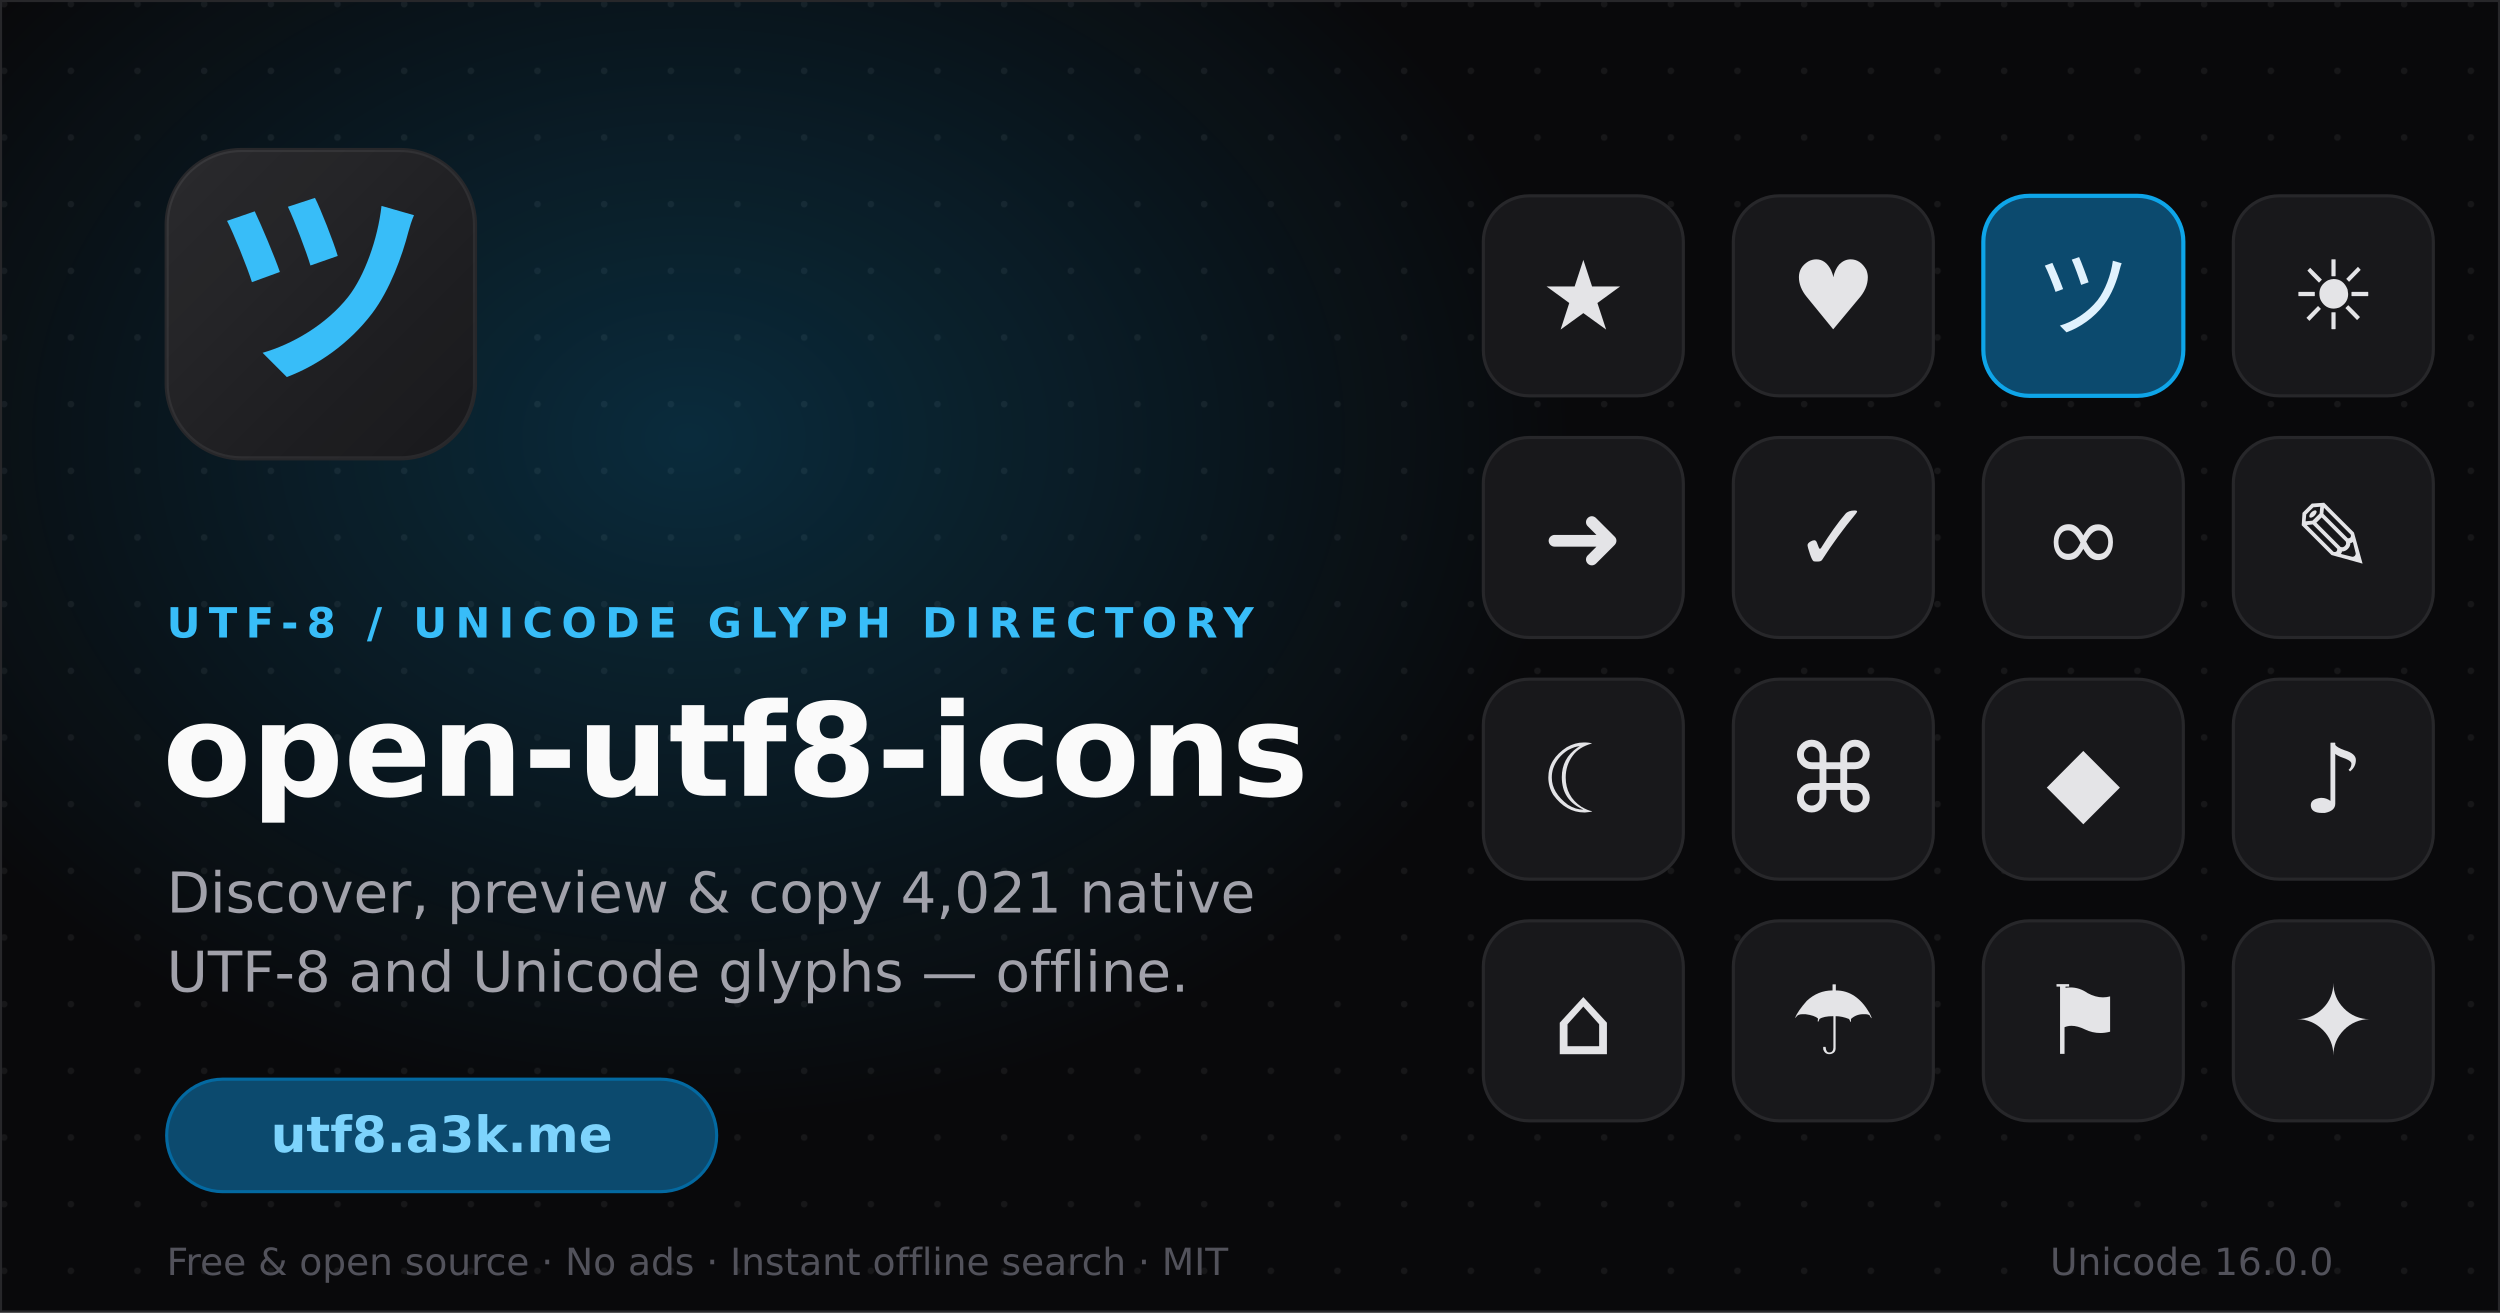
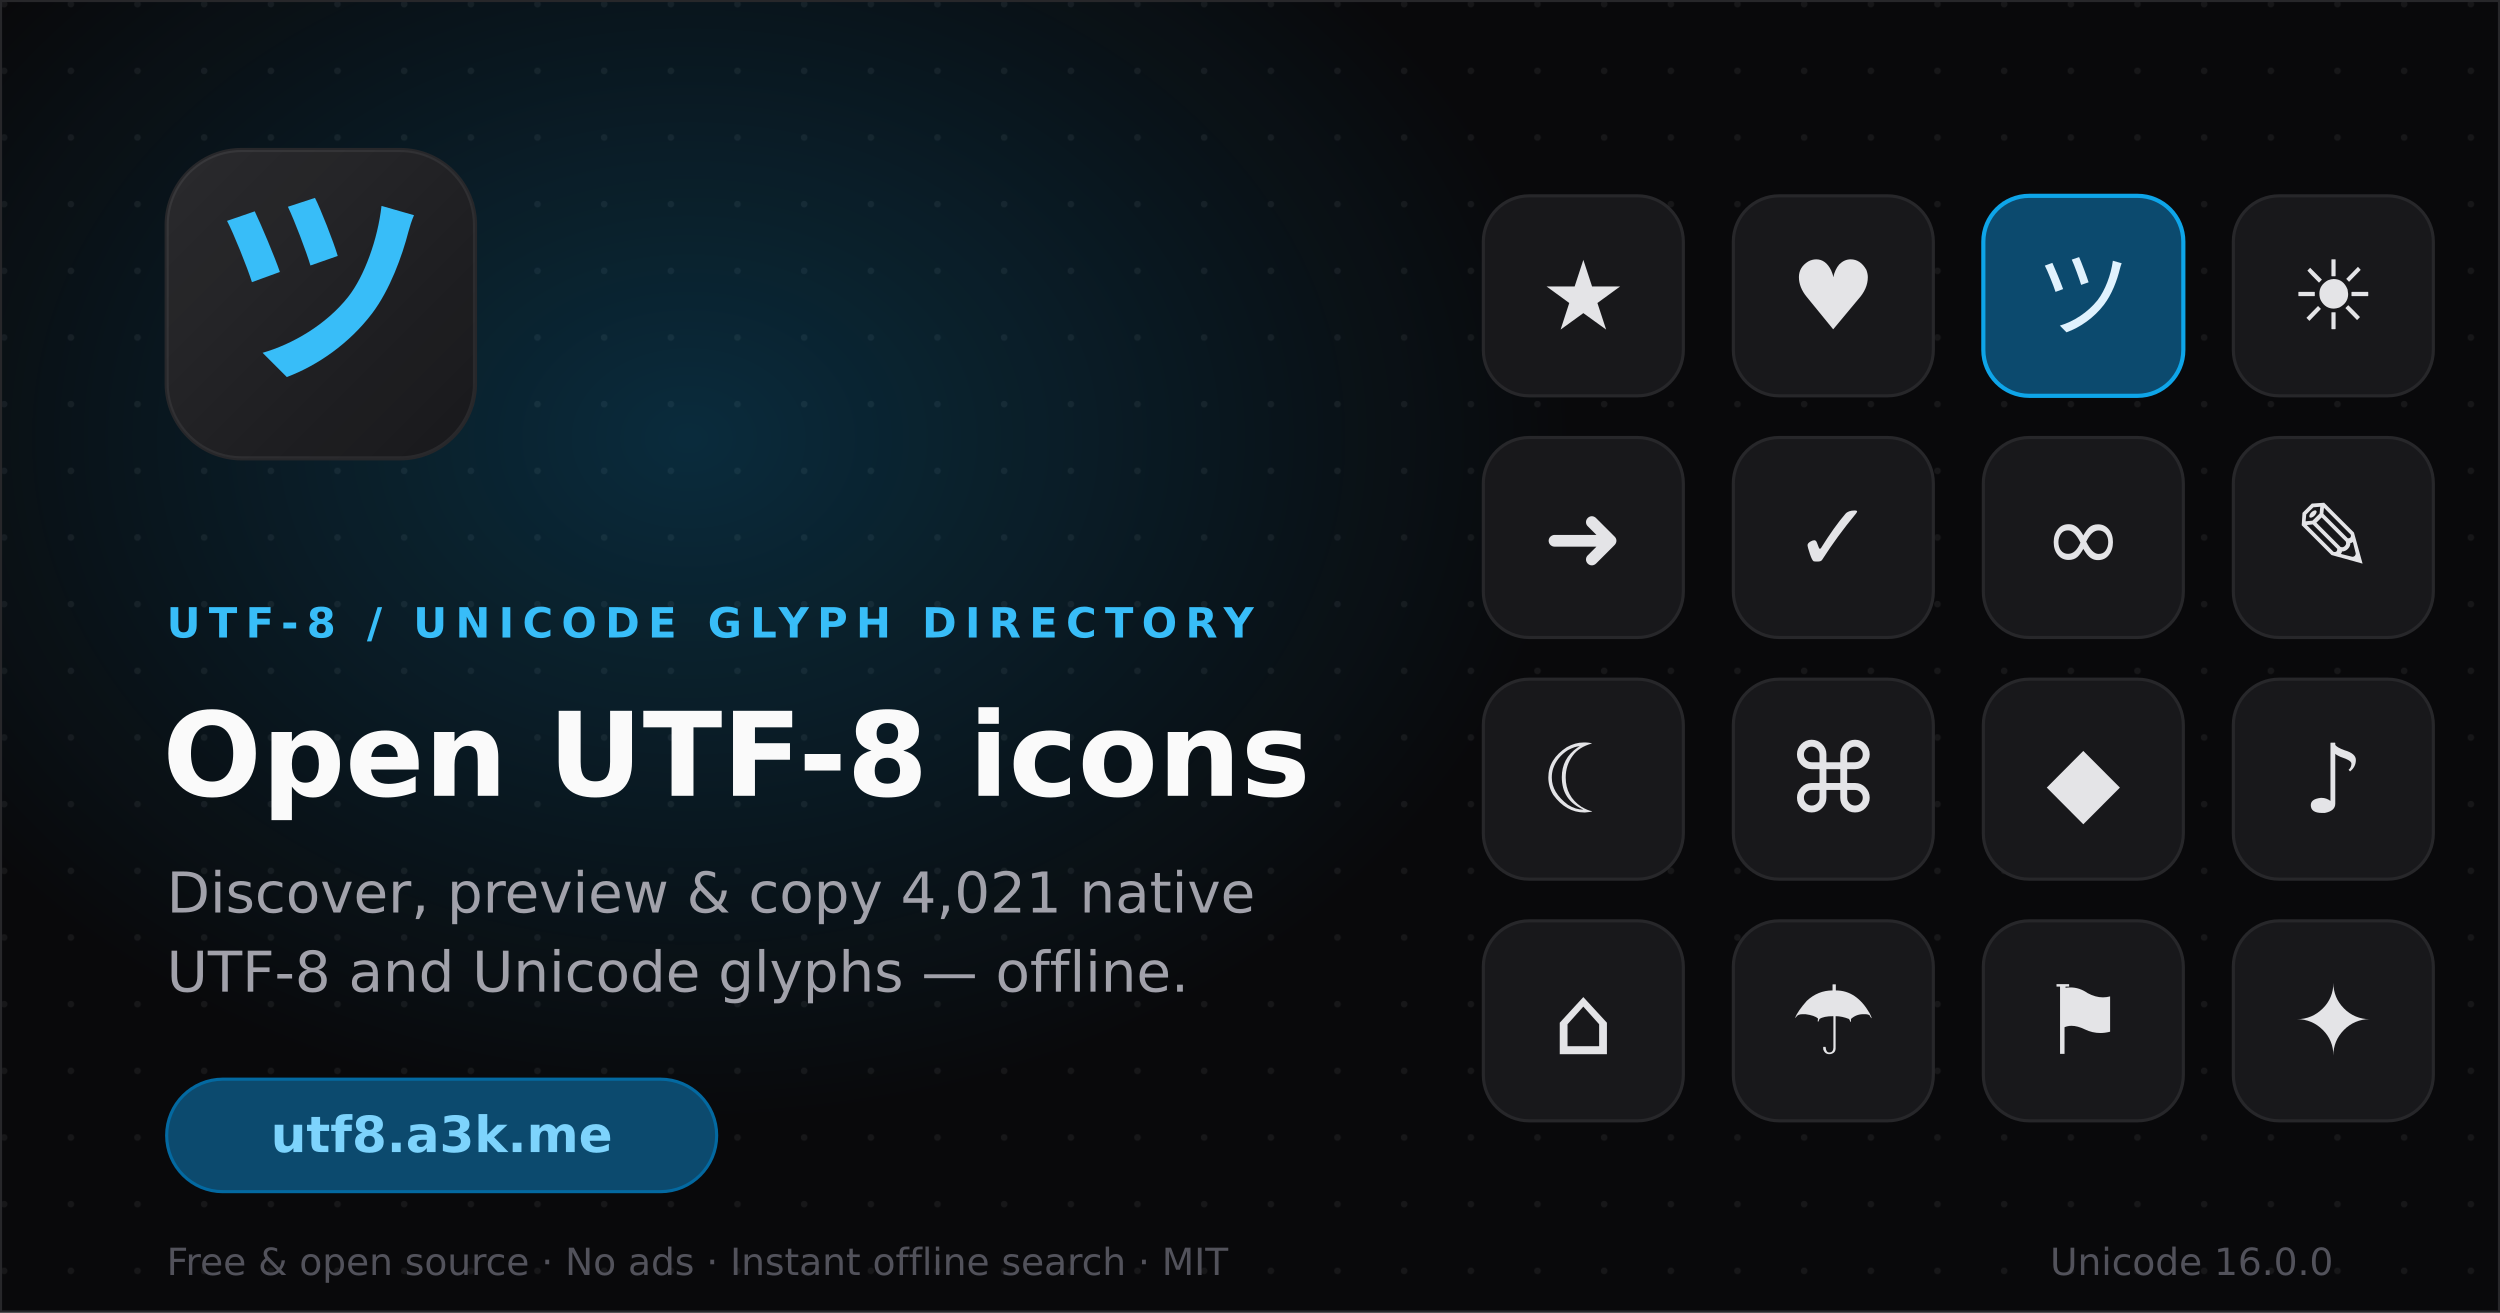
- <svg xmlns="http://www.w3.org/2000/svg" width="1200" height="630" viewBox="0 0 1200 630" role="img" aria-label="open-utf8-icons — discover, preview and copy native UTF-8 glyphs at utf8.a3k.me">
+ <svg xmlns="http://www.w3.org/2000/svg" width="1200" height="630" viewBox="0 0 1200 630" role="img" aria-label="Open UTF-8 icons — discover, preview and copy native UTF-8 glyphs at utf8.a3k.me">
  <defs>
    <radialGradient id="glow" cx="50%" cy="50%" r="50%">
      <stop offset="0" stop-color="#0ea5e9" stop-opacity="0.22" />
      <stop offset="1" stop-color="#0ea5e9" stop-opacity="0" />
    </radialGradient>
    <linearGradient id="sheen" x1="0" y1="0" x2="1" y2="1">
      <stop offset="0" stop-color="#ffffff" stop-opacity="0.08" />
      <stop offset="1" stop-color="#ffffff" stop-opacity="0" />
    </linearGradient>
    <pattern id="dots" width="32" height="32" patternUnits="userSpaceOnUse">
      <circle cx="2" cy="2" r="1.6" fill="#ffffff" fill-opacity="0.06" />
    </pattern>
  </defs>
  <rect width="1200" height="630" fill="#09090b" />
  <rect width="1200" height="630" fill="url(#dots)" />
  <ellipse cx="330" cy="210" rx="430" ry="330" fill="url(#glow)" />
  <rect x="0.5" y="0.5" width="1199" height="629" fill="none" stroke="#27272a" stroke-width="1" />
  <rect x="80" y="72" width="148" height="148" rx="36" fill="#18181b" stroke="#27272a" stroke-width="2" />
  <rect x="80" y="72" width="148" height="148" rx="36" fill="url(#sheen)" />
  <text x="154" y="176" text-anchor="middle" font-family="'Noto Sans CJK JP', 'Noto Serif CJK JP', 'DejaVu Sans', sans-serif" font-size="104" font-weight="700" fill="#38bdf8">ツ</text>
  <text x="80" y="306" font-family="'DejaVu Sans', 'Noto Sans', sans-serif" font-size="20" font-weight="700" letter-spacing="4" fill="#38bdf8">UTF-8 / UNICODE GLYPH DIRECTORY</text>
-   <text x="78" y="382" font-family="'DejaVu Sans', 'Noto Sans', sans-serif" font-size="62" font-weight="700" fill="#fafafa">open-utf8-icons</text>
+   <text x="78" y="382" font-family="'DejaVu Sans', 'Noto Sans', sans-serif" font-size="56" font-weight="700" fill="#fafafa">Open UTF-8 icons</text>
  <text x="80" y="438" font-family="'DejaVu Sans', 'Noto Sans', sans-serif" font-size="27" fill="#a1a1aa">Discover, preview &amp; copy 4,021 native</text>
  <text x="80" y="476" font-family="'DejaVu Sans', 'Noto Sans', sans-serif" font-size="27" fill="#a1a1aa">UTF-8 and Unicode glyphs — offline.</text>
  <rect x="80" y="518" width="264" height="54" rx="27" fill="#0c4a6e" stroke="#0369a1" stroke-width="1.5" />
  <text x="212" y="553" text-anchor="middle" font-family="'DejaVu Sans', 'Noto Sans', sans-serif" font-size="24" font-weight="700" fill="#7dd3fc">utf8.a3k.me</text>
  <g font-family="'DejaVu Sans', 'Noto Sans', 'Noto Sans Symbols 2', sans-serif" font-size="46" text-anchor="middle" fill="#e4e4e7">
    <g>
      <rect x="712" y="94" width="96" height="96" rx="22" fill="#18181b" stroke="#27272a" stroke-width="1.5" />
      <text x="760" y="158">★</text>
    </g>
    <g>
      <rect x="832" y="94" width="96" height="96" rx="22" fill="#18181b" stroke="#27272a" stroke-width="1.5" />
      <text x="880" y="158">♥</text>
    </g>
    <g>
      <rect x="952" y="94" width="96" height="96" rx="22" fill="#0c4a6e" stroke="#0ea5e9" stroke-width="2" />
      <text x="1000" y="158" fill="#e0f2fe">ツ</text>
    </g>
    <g>
      <rect x="1072" y="94" width="96" height="96" rx="22" fill="#18181b" stroke="#27272a" stroke-width="1.5" />
      <text x="1120" y="158">☀</text>
    </g>
    <g>
      <rect x="712" y="210" width="96" height="96" rx="22" fill="#18181b" stroke="#27272a" stroke-width="1.5" />
      <text x="760" y="274">➜</text>
    </g>
    <g>
      <rect x="832" y="210" width="96" height="96" rx="22" fill="#18181b" stroke="#27272a" stroke-width="1.5" />
      <text x="880" y="274">✓</text>
    </g>
    <g>
      <rect x="952" y="210" width="96" height="96" rx="22" fill="#18181b" stroke="#27272a" stroke-width="1.5" />
      <text x="1000" y="274">∞</text>
    </g>
    <g>
      <rect x="1072" y="210" width="96" height="96" rx="22" fill="#18181b" stroke="#27272a" stroke-width="1.5" />
      <text x="1120" y="274">✎</text>
    </g>
    <g>
      <rect x="712" y="326" width="96" height="96" rx="22" fill="#18181b" stroke="#27272a" stroke-width="1.5" />
      <text x="760" y="390">☾</text>
    </g>
    <g>
      <rect x="832" y="326" width="96" height="96" rx="22" fill="#18181b" stroke="#27272a" stroke-width="1.5" />
      <text x="880" y="390">⌘</text>
    </g>
    <g>
      <rect x="952" y="326" width="96" height="96" rx="22" fill="#18181b" stroke="#27272a" stroke-width="1.5" />
      <text x="1000" y="390">◆</text>
    </g>
    <g>
      <rect x="1072" y="326" width="96" height="96" rx="22" fill="#18181b" stroke="#27272a" stroke-width="1.5" />
      <text x="1120" y="390">♪</text>
    </g>
    <g>
      <rect x="712" y="442" width="96" height="96" rx="22" fill="#18181b" stroke="#27272a" stroke-width="1.5" />
      <text x="760" y="506">⌂</text>
    </g>
    <g>
      <rect x="832" y="442" width="96" height="96" rx="22" fill="#18181b" stroke="#27272a" stroke-width="1.5" />
      <text x="880" y="506">☂</text>
    </g>
    <g>
      <rect x="952" y="442" width="96" height="96" rx="22" fill="#18181b" stroke="#27272a" stroke-width="1.5" />
      <text x="1000" y="506">⚑</text>
    </g>
    <g>
      <rect x="1072" y="442" width="96" height="96" rx="22" fill="#18181b" stroke="#27272a" stroke-width="1.5" />
      <text x="1120" y="506">✦</text>
    </g>
  </g>
  <text x="80" y="612" font-family="'DejaVu Sans', 'Noto Sans', sans-serif" font-size="18" fill="#52525b">Free &amp; open source · No ads · Instant offline search · MIT</text>
  <text x="1120" y="612" text-anchor="end" font-family="'DejaVu Sans', 'Noto Sans', sans-serif" font-size="18" fill="#52525b">Unicode 16.0.0</text>
</svg>
